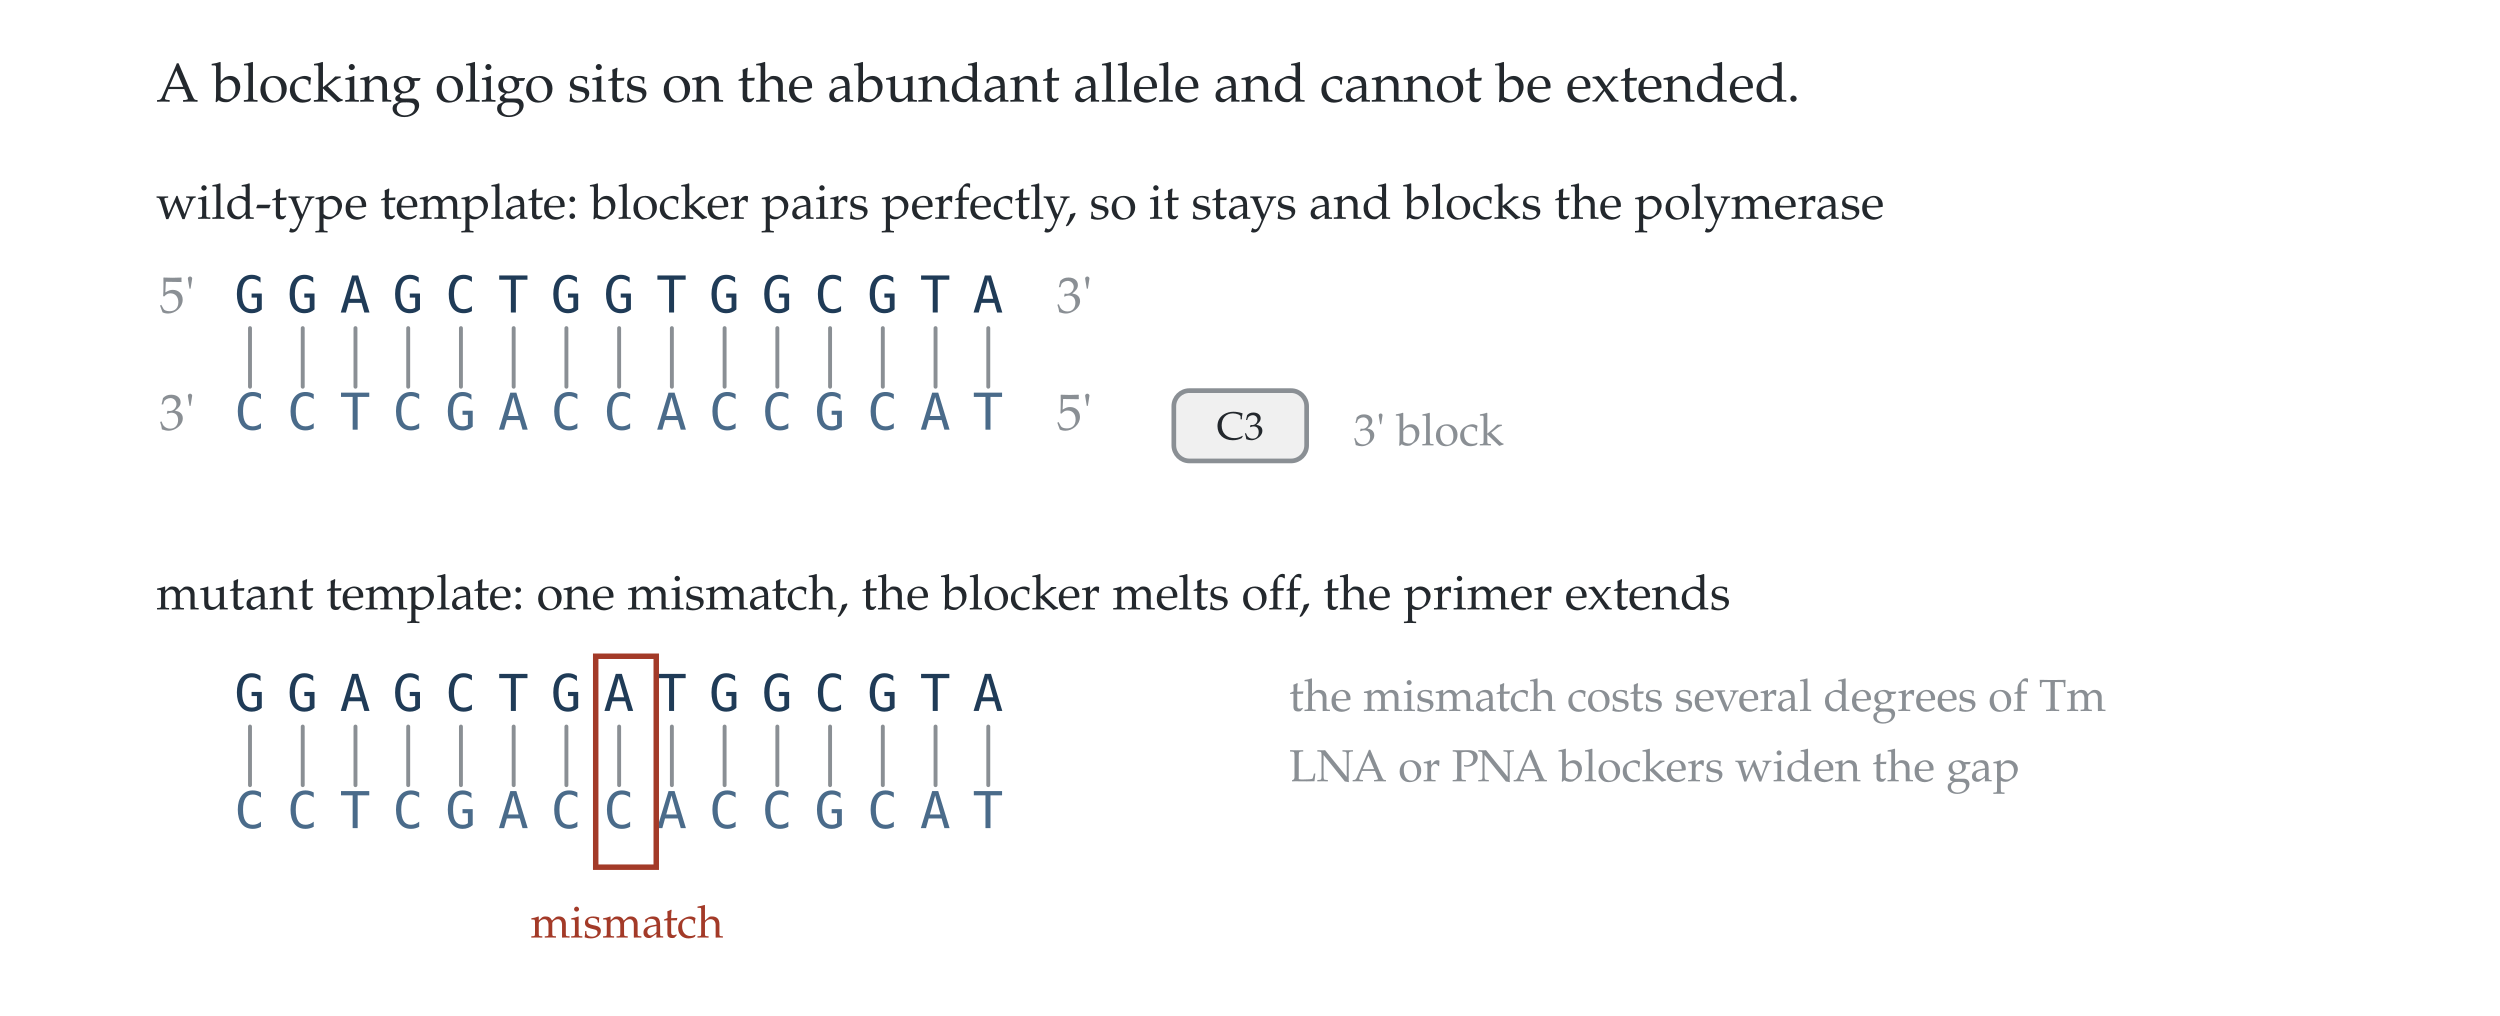
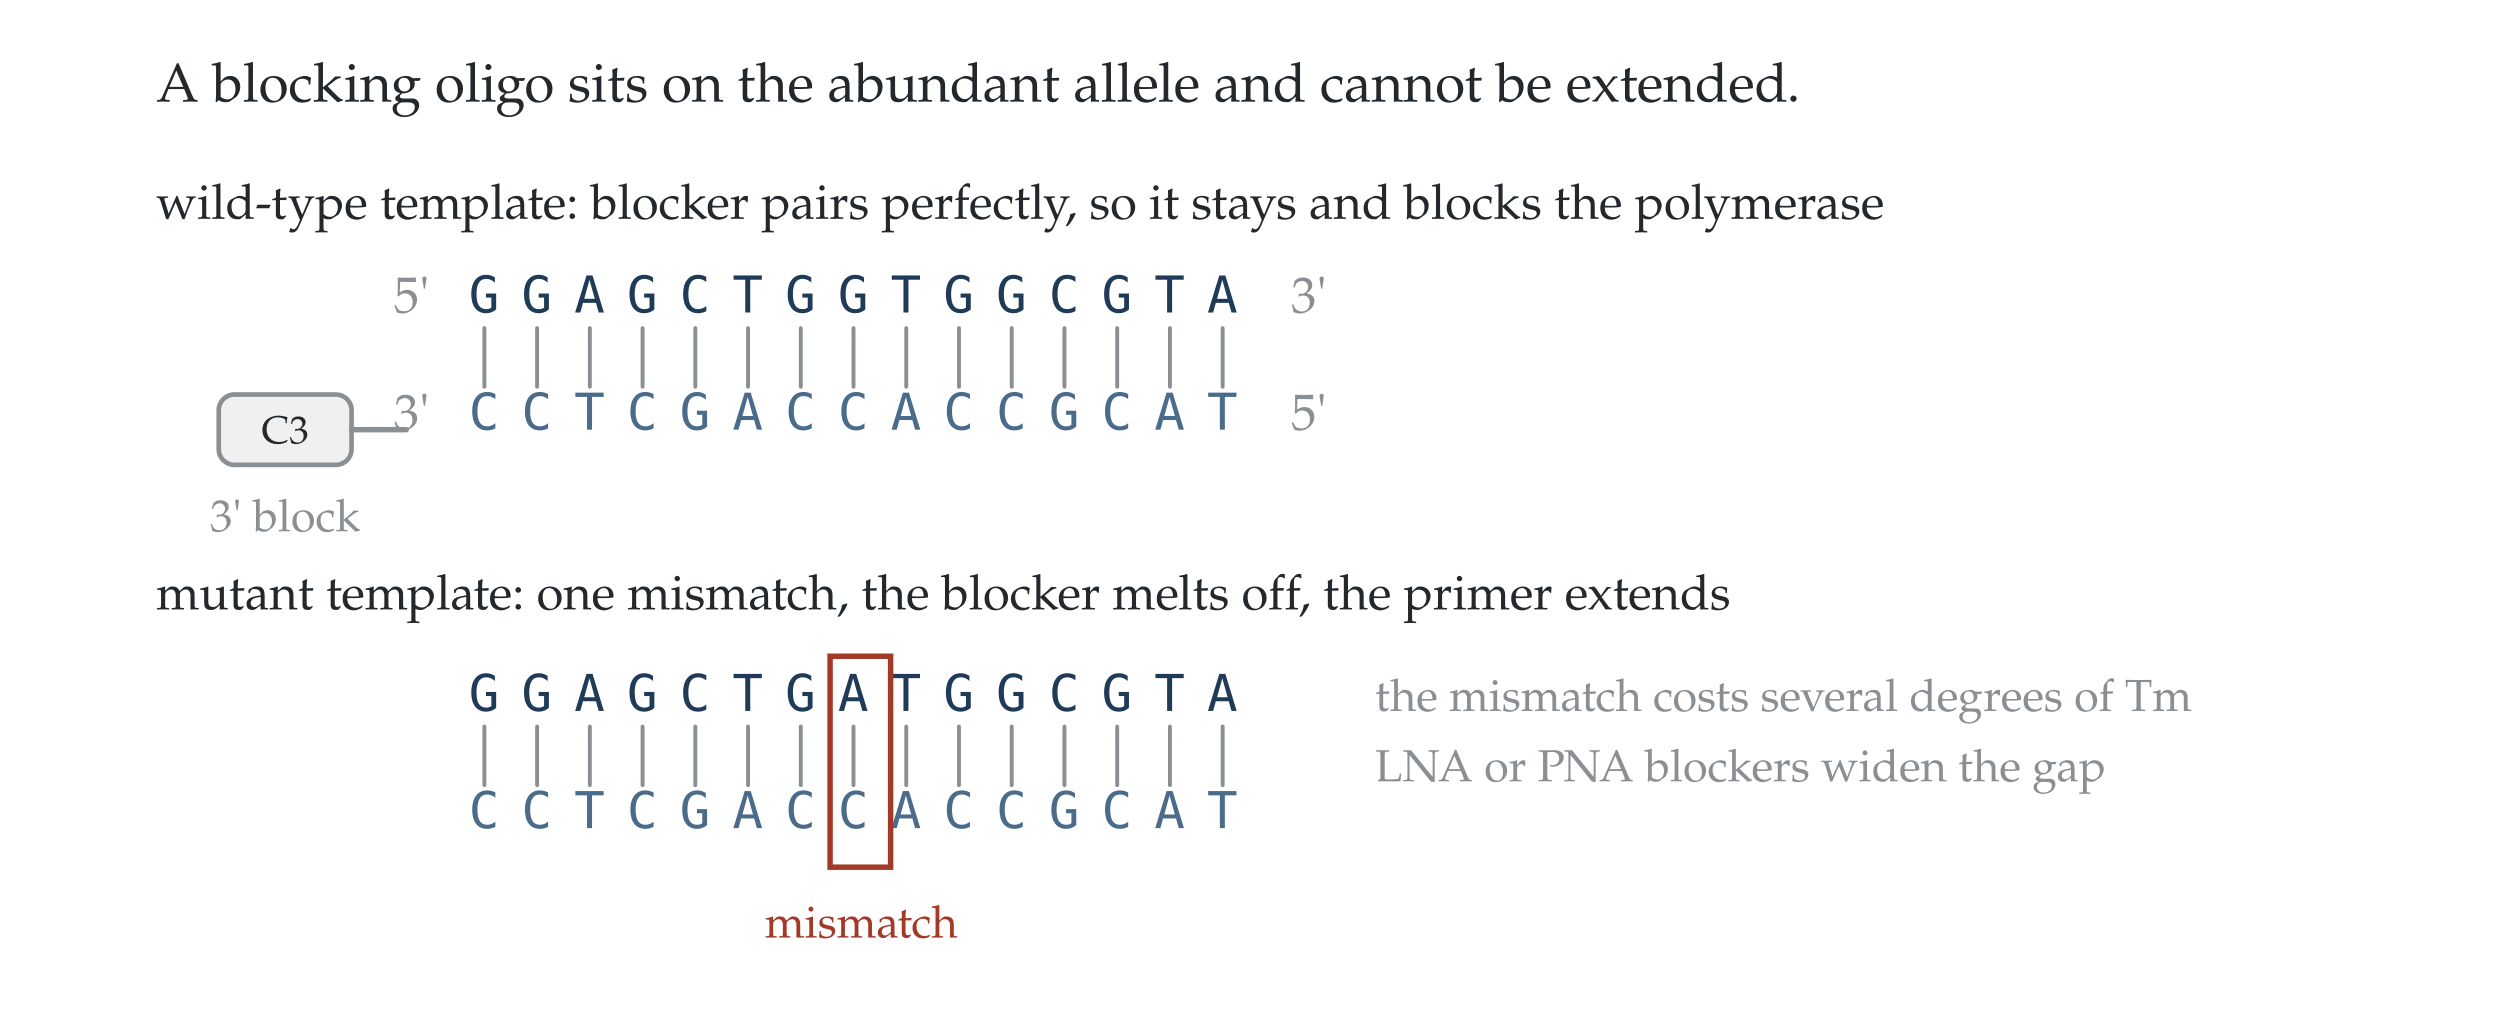
<svg xmlns="http://www.w3.org/2000/svg" viewBox="0 0 640 260" width="640" height="260" font-family="&quot;Palatino Linotype&quot;, &quot;Book Antiqua&quot;, Palatino, FreeSerif, serif" fill="#23282d">
  <rect width="640" height="260" fill="none" />
  <text x="40" y="26" font-size="14" fill="#23282d">A blocking oligo sits on the abundant allele and cannot be extended.</text>
  <text x="40" y="56" font-size="12.5" fill="#23282d">wild-type template: blocker pairs perfectly, so it stays and blocks the polymerase</text>
-   <text x="60.0" y="80" font-size="13" fill="#1f3b57" font-family="ui-monospace, &quot;DejaVu Sans Mono&quot;, &quot;Courier New&quot;, monospace">G</text>
-   <text x="73.5" y="80" font-size="13" fill="#1f3b57" font-family="ui-monospace, &quot;DejaVu Sans Mono&quot;, &quot;Courier New&quot;, monospace">G</text>
-   <text x="87.0" y="80" font-size="13" fill="#1f3b57" font-family="ui-monospace, &quot;DejaVu Sans Mono&quot;, &quot;Courier New&quot;, monospace">A</text>
-   <text x="100.5" y="80" font-size="13" fill="#1f3b57" font-family="ui-monospace, &quot;DejaVu Sans Mono&quot;, &quot;Courier New&quot;, monospace">G</text>
-   <text x="114.0" y="80" font-size="13" fill="#1f3b57" font-family="ui-monospace, &quot;DejaVu Sans Mono&quot;, &quot;Courier New&quot;, monospace">C</text>
-   <text x="127.5" y="80" font-size="13" fill="#1f3b57" font-family="ui-monospace, &quot;DejaVu Sans Mono&quot;, &quot;Courier New&quot;, monospace">T</text>
-   <text x="141.0" y="80" font-size="13" fill="#1f3b57" font-family="ui-monospace, &quot;DejaVu Sans Mono&quot;, &quot;Courier New&quot;, monospace">G</text>
-   <text x="154.5" y="80" font-size="13" fill="#1f3b57" font-family="ui-monospace, &quot;DejaVu Sans Mono&quot;, &quot;Courier New&quot;, monospace">G</text>
-   <text x="168.0" y="80" font-size="13" fill="#1f3b57" font-family="ui-monospace, &quot;DejaVu Sans Mono&quot;, &quot;Courier New&quot;, monospace">T</text>
-   <text x="181.5" y="80" font-size="13" fill="#1f3b57" font-family="ui-monospace, &quot;DejaVu Sans Mono&quot;, &quot;Courier New&quot;, monospace">G</text>
-   <text x="195.0" y="80" font-size="13" fill="#1f3b57" font-family="ui-monospace, &quot;DejaVu Sans Mono&quot;, &quot;Courier New&quot;, monospace">G</text>
-   <text x="208.5" y="80" font-size="13" fill="#1f3b57" font-family="ui-monospace, &quot;DejaVu Sans Mono&quot;, &quot;Courier New&quot;, monospace">C</text>
-   <text x="222.0" y="80" font-size="13" fill="#1f3b57" font-family="ui-monospace, &quot;DejaVu Sans Mono&quot;, &quot;Courier New&quot;, monospace">G</text>
-   <text x="235.5" y="80" font-size="13" fill="#1f3b57" font-family="ui-monospace, &quot;DejaVu Sans Mono&quot;, &quot;Courier New&quot;, monospace">T</text>
-   <text x="249.0" y="80" font-size="13" fill="#1f3b57" font-family="ui-monospace, &quot;DejaVu Sans Mono&quot;, &quot;Courier New&quot;, monospace">A</text>
-   <text x="60.0" y="110" font-size="13" fill="#4a6b8a" font-family="ui-monospace, &quot;DejaVu Sans Mono&quot;, &quot;Courier New&quot;, monospace">C</text>
-   <text x="73.5" y="110" font-size="13" fill="#4a6b8a" font-family="ui-monospace, &quot;DejaVu Sans Mono&quot;, &quot;Courier New&quot;, monospace">C</text>
-   <text x="87.0" y="110" font-size="13" fill="#4a6b8a" font-family="ui-monospace, &quot;DejaVu Sans Mono&quot;, &quot;Courier New&quot;, monospace">T</text>
-   <text x="100.5" y="110" font-size="13" fill="#4a6b8a" font-family="ui-monospace, &quot;DejaVu Sans Mono&quot;, &quot;Courier New&quot;, monospace">C</text>
-   <text x="114.0" y="110" font-size="13" fill="#4a6b8a" font-family="ui-monospace, &quot;DejaVu Sans Mono&quot;, &quot;Courier New&quot;, monospace">G</text>
-   <text x="127.5" y="110" font-size="13" fill="#4a6b8a" font-family="ui-monospace, &quot;DejaVu Sans Mono&quot;, &quot;Courier New&quot;, monospace">A</text>
-   <text x="141.0" y="110" font-size="13" fill="#4a6b8a" font-family="ui-monospace, &quot;DejaVu Sans Mono&quot;, &quot;Courier New&quot;, monospace">C</text>
-   <text x="154.5" y="110" font-size="13" fill="#4a6b8a" font-family="ui-monospace, &quot;DejaVu Sans Mono&quot;, &quot;Courier New&quot;, monospace">C</text>
-   <text x="168.0" y="110" font-size="13" fill="#4a6b8a" font-family="ui-monospace, &quot;DejaVu Sans Mono&quot;, &quot;Courier New&quot;, monospace">A</text>
-   <text x="181.5" y="110" font-size="13" fill="#4a6b8a" font-family="ui-monospace, &quot;DejaVu Sans Mono&quot;, &quot;Courier New&quot;, monospace">C</text>
-   <text x="195.0" y="110" font-size="13" fill="#4a6b8a" font-family="ui-monospace, &quot;DejaVu Sans Mono&quot;, &quot;Courier New&quot;, monospace">C</text>
-   <text x="208.5" y="110" font-size="13" fill="#4a6b8a" font-family="ui-monospace, &quot;DejaVu Sans Mono&quot;, &quot;Courier New&quot;, monospace">G</text>
-   <text x="222.0" y="110" font-size="13" fill="#4a6b8a" font-family="ui-monospace, &quot;DejaVu Sans Mono&quot;, &quot;Courier New&quot;, monospace">C</text>
-   <text x="235.5" y="110" font-size="13" fill="#4a6b8a" font-family="ui-monospace, &quot;DejaVu Sans Mono&quot;, &quot;Courier New&quot;, monospace">A</text>
-   <text x="249.0" y="110" font-size="13" fill="#4a6b8a" font-family="ui-monospace, &quot;DejaVu Sans Mono&quot;, &quot;Courier New&quot;, monospace">T</text>
-   <line x1="64.0" y1="84" x2="64.0" y2="99" stroke="#8a8f94" stroke-width="1" stroke-linecap="round" />
-   <line x1="77.5" y1="84" x2="77.5" y2="99" stroke="#8a8f94" stroke-width="1" stroke-linecap="round" />
-   <line x1="91.0" y1="84" x2="91.0" y2="99" stroke="#8a8f94" stroke-width="1" stroke-linecap="round" />
-   <line x1="104.5" y1="84" x2="104.5" y2="99" stroke="#8a8f94" stroke-width="1" stroke-linecap="round" />
-   <line x1="118.0" y1="84" x2="118.0" y2="99" stroke="#8a8f94" stroke-width="1" stroke-linecap="round" />
-   <line x1="131.5" y1="84" x2="131.5" y2="99" stroke="#8a8f94" stroke-width="1" stroke-linecap="round" />
-   <line x1="145.0" y1="84" x2="145.0" y2="99" stroke="#8a8f94" stroke-width="1" stroke-linecap="round" />
-   <line x1="158.5" y1="84" x2="158.5" y2="99" stroke="#8a8f94" stroke-width="1" stroke-linecap="round" />
-   <line x1="172.0" y1="84" x2="172.0" y2="99" stroke="#8a8f94" stroke-width="1" stroke-linecap="round" />
-   <line x1="185.5" y1="84" x2="185.5" y2="99" stroke="#8a8f94" stroke-width="1" stroke-linecap="round" />
-   <line x1="199.0" y1="84" x2="199.0" y2="99" stroke="#8a8f94" stroke-width="1" stroke-linecap="round" />
-   <line x1="212.5" y1="84" x2="212.5" y2="99" stroke="#8a8f94" stroke-width="1" stroke-linecap="round" />
-   <line x1="226.0" y1="84" x2="226.0" y2="99" stroke="#8a8f94" stroke-width="1" stroke-linecap="round" />
-   <line x1="239.5" y1="84" x2="239.5" y2="99" stroke="#8a8f94" stroke-width="1" stroke-linecap="round" />
-   <line x1="253.0" y1="84" x2="253.0" y2="99" stroke="#8a8f94" stroke-width="1" stroke-linecap="round" />
-   <text x="50" y="80" font-size="13" text-anchor="end" fill="#8a8f94">5'</text>
-   <text x="270.5" y="80" font-size="13" fill="#8a8f94">3'</text>
-   <text x="50" y="110" font-size="13" text-anchor="end" fill="#8a8f94">3'</text>
-   <text x="270.5" y="110" font-size="13" fill="#8a8f94">5'</text>
-   <rect x="300.5" y="100" width="34" height="18" rx="4" fill="#f0f0f0" stroke="#8a8f94" stroke-width="1.2" />
-   <text x="317.5" y="112.5" font-size="10" text-anchor="middle" fill="#23282d">C3</text>
-   <text x="346.5" y="114" font-size="11.5" fill="#8a8f94">3' block</text>
+   <text x="120.0" y="80" font-size="13" fill="#1f3b57" font-family="ui-monospace, &quot;DejaVu Sans Mono&quot;, &quot;Courier New&quot;, monospace">G</text>
+   <text x="133.5" y="80" font-size="13" fill="#1f3b57" font-family="ui-monospace, &quot;DejaVu Sans Mono&quot;, &quot;Courier New&quot;, monospace">G</text>
+   <text x="147.0" y="80" font-size="13" fill="#1f3b57" font-family="ui-monospace, &quot;DejaVu Sans Mono&quot;, &quot;Courier New&quot;, monospace">A</text>
+   <text x="160.5" y="80" font-size="13" fill="#1f3b57" font-family="ui-monospace, &quot;DejaVu Sans Mono&quot;, &quot;Courier New&quot;, monospace">G</text>
+   <text x="174.0" y="80" font-size="13" fill="#1f3b57" font-family="ui-monospace, &quot;DejaVu Sans Mono&quot;, &quot;Courier New&quot;, monospace">C</text>
+   <text x="187.5" y="80" font-size="13" fill="#1f3b57" font-family="ui-monospace, &quot;DejaVu Sans Mono&quot;, &quot;Courier New&quot;, monospace">T</text>
+   <text x="201.0" y="80" font-size="13" fill="#1f3b57" font-family="ui-monospace, &quot;DejaVu Sans Mono&quot;, &quot;Courier New&quot;, monospace">G</text>
+   <text x="214.5" y="80" font-size="13" fill="#1f3b57" font-family="ui-monospace, &quot;DejaVu Sans Mono&quot;, &quot;Courier New&quot;, monospace">G</text>
+   <text x="228.0" y="80" font-size="13" fill="#1f3b57" font-family="ui-monospace, &quot;DejaVu Sans Mono&quot;, &quot;Courier New&quot;, monospace">T</text>
+   <text x="241.5" y="80" font-size="13" fill="#1f3b57" font-family="ui-monospace, &quot;DejaVu Sans Mono&quot;, &quot;Courier New&quot;, monospace">G</text>
+   <text x="255.0" y="80" font-size="13" fill="#1f3b57" font-family="ui-monospace, &quot;DejaVu Sans Mono&quot;, &quot;Courier New&quot;, monospace">G</text>
+   <text x="268.5" y="80" font-size="13" fill="#1f3b57" font-family="ui-monospace, &quot;DejaVu Sans Mono&quot;, &quot;Courier New&quot;, monospace">C</text>
+   <text x="282.0" y="80" font-size="13" fill="#1f3b57" font-family="ui-monospace, &quot;DejaVu Sans Mono&quot;, &quot;Courier New&quot;, monospace">G</text>
+   <text x="295.5" y="80" font-size="13" fill="#1f3b57" font-family="ui-monospace, &quot;DejaVu Sans Mono&quot;, &quot;Courier New&quot;, monospace">T</text>
+   <text x="309.0" y="80" font-size="13" fill="#1f3b57" font-family="ui-monospace, &quot;DejaVu Sans Mono&quot;, &quot;Courier New&quot;, monospace">A</text>
+   <text x="120.0" y="110" font-size="13" fill="#4a6b8a" font-family="ui-monospace, &quot;DejaVu Sans Mono&quot;, &quot;Courier New&quot;, monospace">C</text>
+   <text x="133.5" y="110" font-size="13" fill="#4a6b8a" font-family="ui-monospace, &quot;DejaVu Sans Mono&quot;, &quot;Courier New&quot;, monospace">C</text>
+   <text x="147.0" y="110" font-size="13" fill="#4a6b8a" font-family="ui-monospace, &quot;DejaVu Sans Mono&quot;, &quot;Courier New&quot;, monospace">T</text>
+   <text x="160.5" y="110" font-size="13" fill="#4a6b8a" font-family="ui-monospace, &quot;DejaVu Sans Mono&quot;, &quot;Courier New&quot;, monospace">C</text>
+   <text x="174.0" y="110" font-size="13" fill="#4a6b8a" font-family="ui-monospace, &quot;DejaVu Sans Mono&quot;, &quot;Courier New&quot;, monospace">G</text>
+   <text x="187.5" y="110" font-size="13" fill="#4a6b8a" font-family="ui-monospace, &quot;DejaVu Sans Mono&quot;, &quot;Courier New&quot;, monospace">A</text>
+   <text x="201.0" y="110" font-size="13" fill="#4a6b8a" font-family="ui-monospace, &quot;DejaVu Sans Mono&quot;, &quot;Courier New&quot;, monospace">C</text>
+   <text x="214.5" y="110" font-size="13" fill="#4a6b8a" font-family="ui-monospace, &quot;DejaVu Sans Mono&quot;, &quot;Courier New&quot;, monospace">C</text>
+   <text x="228.0" y="110" font-size="13" fill="#4a6b8a" font-family="ui-monospace, &quot;DejaVu Sans Mono&quot;, &quot;Courier New&quot;, monospace">A</text>
+   <text x="241.5" y="110" font-size="13" fill="#4a6b8a" font-family="ui-monospace, &quot;DejaVu Sans Mono&quot;, &quot;Courier New&quot;, monospace">C</text>
+   <text x="255.0" y="110" font-size="13" fill="#4a6b8a" font-family="ui-monospace, &quot;DejaVu Sans Mono&quot;, &quot;Courier New&quot;, monospace">C</text>
+   <text x="268.5" y="110" font-size="13" fill="#4a6b8a" font-family="ui-monospace, &quot;DejaVu Sans Mono&quot;, &quot;Courier New&quot;, monospace">G</text>
+   <text x="282.0" y="110" font-size="13" fill="#4a6b8a" font-family="ui-monospace, &quot;DejaVu Sans Mono&quot;, &quot;Courier New&quot;, monospace">C</text>
+   <text x="295.5" y="110" font-size="13" fill="#4a6b8a" font-family="ui-monospace, &quot;DejaVu Sans Mono&quot;, &quot;Courier New&quot;, monospace">A</text>
+   <text x="309.0" y="110" font-size="13" fill="#4a6b8a" font-family="ui-monospace, &quot;DejaVu Sans Mono&quot;, &quot;Courier New&quot;, monospace">T</text>
+   <line x1="124.0" y1="84" x2="124.0" y2="99" stroke="#8a8f94" stroke-width="1" stroke-linecap="round" />
+   <line x1="137.5" y1="84" x2="137.5" y2="99" stroke="#8a8f94" stroke-width="1" stroke-linecap="round" />
+   <line x1="151.0" y1="84" x2="151.0" y2="99" stroke="#8a8f94" stroke-width="1" stroke-linecap="round" />
+   <line x1="164.5" y1="84" x2="164.5" y2="99" stroke="#8a8f94" stroke-width="1" stroke-linecap="round" />
+   <line x1="178.0" y1="84" x2="178.0" y2="99" stroke="#8a8f94" stroke-width="1" stroke-linecap="round" />
+   <line x1="191.5" y1="84" x2="191.5" y2="99" stroke="#8a8f94" stroke-width="1" stroke-linecap="round" />
+   <line x1="205.0" y1="84" x2="205.0" y2="99" stroke="#8a8f94" stroke-width="1" stroke-linecap="round" />
+   <line x1="218.5" y1="84" x2="218.5" y2="99" stroke="#8a8f94" stroke-width="1" stroke-linecap="round" />
+   <line x1="232.0" y1="84" x2="232.0" y2="99" stroke="#8a8f94" stroke-width="1" stroke-linecap="round" />
+   <line x1="245.5" y1="84" x2="245.5" y2="99" stroke="#8a8f94" stroke-width="1" stroke-linecap="round" />
+   <line x1="259.0" y1="84" x2="259.0" y2="99" stroke="#8a8f94" stroke-width="1" stroke-linecap="round" />
+   <line x1="272.5" y1="84" x2="272.5" y2="99" stroke="#8a8f94" stroke-width="1" stroke-linecap="round" />
+   <line x1="286.0" y1="84" x2="286.0" y2="99" stroke="#8a8f94" stroke-width="1" stroke-linecap="round" />
+   <line x1="299.5" y1="84" x2="299.5" y2="99" stroke="#8a8f94" stroke-width="1" stroke-linecap="round" />
+   <line x1="313.0" y1="84" x2="313.0" y2="99" stroke="#8a8f94" stroke-width="1" stroke-linecap="round" />
+   <text x="110" y="80" font-size="13" text-anchor="end" fill="#8a8f94">5'</text>
+   <text x="330.5" y="80" font-size="13" fill="#8a8f94">3'</text>
+   <text x="110" y="110" font-size="13" text-anchor="end" fill="#8a8f94">3'</text>
+   <text x="330.5" y="110" font-size="13" fill="#8a8f94">5'</text>
+   <rect x="56" y="101" width="34" height="18" rx="4" fill="#f0f0f0" stroke="#8a8f94" stroke-width="1.2" />
+   <text x="73.0" y="113.5" font-size="10" text-anchor="middle" fill="#23282d">C3</text>
+   <line x1="90" y1="110" x2="104" y2="110" stroke="#8a8f94" stroke-width="1.4" stroke-linecap="round" />
+   <text x="73" y="136" font-size="11.5" text-anchor="middle" fill="#8a8f94">3' block</text>
  <text x="40" y="156" font-size="12.5" fill="#23282d">mutant template: one mismatch, the blocker melts off, the primer extends</text>
-   <text x="60.0" y="182" font-size="13" fill="#1f3b57" font-family="ui-monospace, &quot;DejaVu Sans Mono&quot;, &quot;Courier New&quot;, monospace">G</text>
-   <text x="73.5" y="182" font-size="13" fill="#1f3b57" font-family="ui-monospace, &quot;DejaVu Sans Mono&quot;, &quot;Courier New&quot;, monospace">G</text>
-   <text x="87.0" y="182" font-size="13" fill="#1f3b57" font-family="ui-monospace, &quot;DejaVu Sans Mono&quot;, &quot;Courier New&quot;, monospace">A</text>
-   <text x="100.5" y="182" font-size="13" fill="#1f3b57" font-family="ui-monospace, &quot;DejaVu Sans Mono&quot;, &quot;Courier New&quot;, monospace">G</text>
-   <text x="114.0" y="182" font-size="13" fill="#1f3b57" font-family="ui-monospace, &quot;DejaVu Sans Mono&quot;, &quot;Courier New&quot;, monospace">C</text>
-   <text x="127.5" y="182" font-size="13" fill="#1f3b57" font-family="ui-monospace, &quot;DejaVu Sans Mono&quot;, &quot;Courier New&quot;, monospace">T</text>
-   <text x="141.0" y="182" font-size="13" fill="#1f3b57" font-family="ui-monospace, &quot;DejaVu Sans Mono&quot;, &quot;Courier New&quot;, monospace">G</text>
-   <text x="154.5" y="182" font-size="13" fill="#1f3b57" font-family="ui-monospace, &quot;DejaVu Sans Mono&quot;, &quot;Courier New&quot;, monospace">A</text>
-   <text x="168.0" y="182" font-size="13" fill="#1f3b57" font-family="ui-monospace, &quot;DejaVu Sans Mono&quot;, &quot;Courier New&quot;, monospace">T</text>
-   <text x="181.5" y="182" font-size="13" fill="#1f3b57" font-family="ui-monospace, &quot;DejaVu Sans Mono&quot;, &quot;Courier New&quot;, monospace">G</text>
-   <text x="195.0" y="182" font-size="13" fill="#1f3b57" font-family="ui-monospace, &quot;DejaVu Sans Mono&quot;, &quot;Courier New&quot;, monospace">G</text>
-   <text x="208.5" y="182" font-size="13" fill="#1f3b57" font-family="ui-monospace, &quot;DejaVu Sans Mono&quot;, &quot;Courier New&quot;, monospace">C</text>
-   <text x="222.0" y="182" font-size="13" fill="#1f3b57" font-family="ui-monospace, &quot;DejaVu Sans Mono&quot;, &quot;Courier New&quot;, monospace">G</text>
-   <text x="235.5" y="182" font-size="13" fill="#1f3b57" font-family="ui-monospace, &quot;DejaVu Sans Mono&quot;, &quot;Courier New&quot;, monospace">T</text>
-   <text x="249.0" y="182" font-size="13" fill="#1f3b57" font-family="ui-monospace, &quot;DejaVu Sans Mono&quot;, &quot;Courier New&quot;, monospace">A</text>
-   <text x="60.0" y="212" font-size="13" fill="#4a6b8a" font-family="ui-monospace, &quot;DejaVu Sans Mono&quot;, &quot;Courier New&quot;, monospace">C</text>
-   <text x="73.5" y="212" font-size="13" fill="#4a6b8a" font-family="ui-monospace, &quot;DejaVu Sans Mono&quot;, &quot;Courier New&quot;, monospace">C</text>
-   <text x="87.0" y="212" font-size="13" fill="#4a6b8a" font-family="ui-monospace, &quot;DejaVu Sans Mono&quot;, &quot;Courier New&quot;, monospace">T</text>
-   <text x="100.5" y="212" font-size="13" fill="#4a6b8a" font-family="ui-monospace, &quot;DejaVu Sans Mono&quot;, &quot;Courier New&quot;, monospace">C</text>
-   <text x="114.0" y="212" font-size="13" fill="#4a6b8a" font-family="ui-monospace, &quot;DejaVu Sans Mono&quot;, &quot;Courier New&quot;, monospace">G</text>
-   <text x="127.5" y="212" font-size="13" fill="#4a6b8a" font-family="ui-monospace, &quot;DejaVu Sans Mono&quot;, &quot;Courier New&quot;, monospace">A</text>
-   <text x="141.0" y="212" font-size="13" fill="#4a6b8a" font-family="ui-monospace, &quot;DejaVu Sans Mono&quot;, &quot;Courier New&quot;, monospace">C</text>
-   <text x="154.5" y="212" font-size="13" fill="#4a6b8a" font-family="ui-monospace, &quot;DejaVu Sans Mono&quot;, &quot;Courier New&quot;, monospace">C</text>
-   <text x="168.0" y="212" font-size="13" fill="#4a6b8a" font-family="ui-monospace, &quot;DejaVu Sans Mono&quot;, &quot;Courier New&quot;, monospace">A</text>
-   <text x="181.5" y="212" font-size="13" fill="#4a6b8a" font-family="ui-monospace, &quot;DejaVu Sans Mono&quot;, &quot;Courier New&quot;, monospace">C</text>
-   <text x="195.0" y="212" font-size="13" fill="#4a6b8a" font-family="ui-monospace, &quot;DejaVu Sans Mono&quot;, &quot;Courier New&quot;, monospace">C</text>
-   <text x="208.5" y="212" font-size="13" fill="#4a6b8a" font-family="ui-monospace, &quot;DejaVu Sans Mono&quot;, &quot;Courier New&quot;, monospace">G</text>
-   <text x="222.0" y="212" font-size="13" fill="#4a6b8a" font-family="ui-monospace, &quot;DejaVu Sans Mono&quot;, &quot;Courier New&quot;, monospace">C</text>
-   <text x="235.5" y="212" font-size="13" fill="#4a6b8a" font-family="ui-monospace, &quot;DejaVu Sans Mono&quot;, &quot;Courier New&quot;, monospace">A</text>
-   <text x="249.0" y="212" font-size="13" fill="#4a6b8a" font-family="ui-monospace, &quot;DejaVu Sans Mono&quot;, &quot;Courier New&quot;, monospace">T</text>
-   <line x1="64.0" y1="186" x2="64.0" y2="201" stroke="#8a8f94" stroke-width="1" stroke-linecap="round" />
-   <line x1="77.5" y1="186" x2="77.5" y2="201" stroke="#8a8f94" stroke-width="1" stroke-linecap="round" />
-   <line x1="91.0" y1="186" x2="91.0" y2="201" stroke="#8a8f94" stroke-width="1" stroke-linecap="round" />
-   <line x1="104.5" y1="186" x2="104.5" y2="201" stroke="#8a8f94" stroke-width="1" stroke-linecap="round" />
-   <line x1="118.0" y1="186" x2="118.0" y2="201" stroke="#8a8f94" stroke-width="1" stroke-linecap="round" />
-   <line x1="131.5" y1="186" x2="131.5" y2="201" stroke="#8a8f94" stroke-width="1" stroke-linecap="round" />
-   <line x1="145.0" y1="186" x2="145.0" y2="201" stroke="#8a8f94" stroke-width="1" stroke-linecap="round" />
-   <line x1="158.5" y1="186" x2="158.5" y2="201" stroke="#8a8f94" stroke-width="1" stroke-linecap="round" />
-   <line x1="172.0" y1="186" x2="172.0" y2="201" stroke="#8a8f94" stroke-width="1" stroke-linecap="round" />
-   <line x1="185.5" y1="186" x2="185.5" y2="201" stroke="#8a8f94" stroke-width="1" stroke-linecap="round" />
-   <line x1="199.0" y1="186" x2="199.0" y2="201" stroke="#8a8f94" stroke-width="1" stroke-linecap="round" />
-   <line x1="212.5" y1="186" x2="212.5" y2="201" stroke="#8a8f94" stroke-width="1" stroke-linecap="round" />
-   <line x1="226.0" y1="186" x2="226.0" y2="201" stroke="#8a8f94" stroke-width="1" stroke-linecap="round" />
-   <line x1="239.5" y1="186" x2="239.5" y2="201" stroke="#8a8f94" stroke-width="1" stroke-linecap="round" />
-   <line x1="253.0" y1="186" x2="253.0" y2="201" stroke="#8a8f94" stroke-width="1" stroke-linecap="round" />
-   <rect x="152.5" y="168" width="15.5" height="54" fill="none" stroke="#a33a28" stroke-width="1.4" />
-   <text x="160.5" y="240" font-size="11.5" text-anchor="middle" fill="#a33a28">mismatch</text>
-   <text x="330" y="182" font-size="11.5" fill="#8a8f94">the mismatch costs several degrees of Tm</text>
-   <text x="330" y="200" font-size="11.5" fill="#8a8f94">LNA or PNA blockers widen the gap</text>
+   <text x="120.0" y="182" font-size="13" fill="#1f3b57" font-family="ui-monospace, &quot;DejaVu Sans Mono&quot;, &quot;Courier New&quot;, monospace">G</text>
+   <text x="133.5" y="182" font-size="13" fill="#1f3b57" font-family="ui-monospace, &quot;DejaVu Sans Mono&quot;, &quot;Courier New&quot;, monospace">G</text>
+   <text x="147.0" y="182" font-size="13" fill="#1f3b57" font-family="ui-monospace, &quot;DejaVu Sans Mono&quot;, &quot;Courier New&quot;, monospace">A</text>
+   <text x="160.5" y="182" font-size="13" fill="#1f3b57" font-family="ui-monospace, &quot;DejaVu Sans Mono&quot;, &quot;Courier New&quot;, monospace">G</text>
+   <text x="174.0" y="182" font-size="13" fill="#1f3b57" font-family="ui-monospace, &quot;DejaVu Sans Mono&quot;, &quot;Courier New&quot;, monospace">C</text>
+   <text x="187.5" y="182" font-size="13" fill="#1f3b57" font-family="ui-monospace, &quot;DejaVu Sans Mono&quot;, &quot;Courier New&quot;, monospace">T</text>
+   <text x="201.0" y="182" font-size="13" fill="#1f3b57" font-family="ui-monospace, &quot;DejaVu Sans Mono&quot;, &quot;Courier New&quot;, monospace">G</text>
+   <text x="214.5" y="182" font-size="13" fill="#1f3b57" font-family="ui-monospace, &quot;DejaVu Sans Mono&quot;, &quot;Courier New&quot;, monospace">A</text>
+   <text x="228.0" y="182" font-size="13" fill="#1f3b57" font-family="ui-monospace, &quot;DejaVu Sans Mono&quot;, &quot;Courier New&quot;, monospace">T</text>
+   <text x="241.5" y="182" font-size="13" fill="#1f3b57" font-family="ui-monospace, &quot;DejaVu Sans Mono&quot;, &quot;Courier New&quot;, monospace">G</text>
+   <text x="255.0" y="182" font-size="13" fill="#1f3b57" font-family="ui-monospace, &quot;DejaVu Sans Mono&quot;, &quot;Courier New&quot;, monospace">G</text>
+   <text x="268.5" y="182" font-size="13" fill="#1f3b57" font-family="ui-monospace, &quot;DejaVu Sans Mono&quot;, &quot;Courier New&quot;, monospace">C</text>
+   <text x="282.0" y="182" font-size="13" fill="#1f3b57" font-family="ui-monospace, &quot;DejaVu Sans Mono&quot;, &quot;Courier New&quot;, monospace">G</text>
+   <text x="295.5" y="182" font-size="13" fill="#1f3b57" font-family="ui-monospace, &quot;DejaVu Sans Mono&quot;, &quot;Courier New&quot;, monospace">T</text>
+   <text x="309.0" y="182" font-size="13" fill="#1f3b57" font-family="ui-monospace, &quot;DejaVu Sans Mono&quot;, &quot;Courier New&quot;, monospace">A</text>
+   <text x="120.0" y="212" font-size="13" fill="#4a6b8a" font-family="ui-monospace, &quot;DejaVu Sans Mono&quot;, &quot;Courier New&quot;, monospace">C</text>
+   <text x="133.5" y="212" font-size="13" fill="#4a6b8a" font-family="ui-monospace, &quot;DejaVu Sans Mono&quot;, &quot;Courier New&quot;, monospace">C</text>
+   <text x="147.0" y="212" font-size="13" fill="#4a6b8a" font-family="ui-monospace, &quot;DejaVu Sans Mono&quot;, &quot;Courier New&quot;, monospace">T</text>
+   <text x="160.5" y="212" font-size="13" fill="#4a6b8a" font-family="ui-monospace, &quot;DejaVu Sans Mono&quot;, &quot;Courier New&quot;, monospace">C</text>
+   <text x="174.0" y="212" font-size="13" fill="#4a6b8a" font-family="ui-monospace, &quot;DejaVu Sans Mono&quot;, &quot;Courier New&quot;, monospace">G</text>
+   <text x="187.5" y="212" font-size="13" fill="#4a6b8a" font-family="ui-monospace, &quot;DejaVu Sans Mono&quot;, &quot;Courier New&quot;, monospace">A</text>
+   <text x="201.0" y="212" font-size="13" fill="#4a6b8a" font-family="ui-monospace, &quot;DejaVu Sans Mono&quot;, &quot;Courier New&quot;, monospace">C</text>
+   <text x="214.5" y="212" font-size="13" fill="#4a6b8a" font-family="ui-monospace, &quot;DejaVu Sans Mono&quot;, &quot;Courier New&quot;, monospace">C</text>
+   <text x="228.0" y="212" font-size="13" fill="#4a6b8a" font-family="ui-monospace, &quot;DejaVu Sans Mono&quot;, &quot;Courier New&quot;, monospace">A</text>
+   <text x="241.5" y="212" font-size="13" fill="#4a6b8a" font-family="ui-monospace, &quot;DejaVu Sans Mono&quot;, &quot;Courier New&quot;, monospace">C</text>
+   <text x="255.0" y="212" font-size="13" fill="#4a6b8a" font-family="ui-monospace, &quot;DejaVu Sans Mono&quot;, &quot;Courier New&quot;, monospace">C</text>
+   <text x="268.5" y="212" font-size="13" fill="#4a6b8a" font-family="ui-monospace, &quot;DejaVu Sans Mono&quot;, &quot;Courier New&quot;, monospace">G</text>
+   <text x="282.0" y="212" font-size="13" fill="#4a6b8a" font-family="ui-monospace, &quot;DejaVu Sans Mono&quot;, &quot;Courier New&quot;, monospace">C</text>
+   <text x="295.5" y="212" font-size="13" fill="#4a6b8a" font-family="ui-monospace, &quot;DejaVu Sans Mono&quot;, &quot;Courier New&quot;, monospace">A</text>
+   <text x="309.0" y="212" font-size="13" fill="#4a6b8a" font-family="ui-monospace, &quot;DejaVu Sans Mono&quot;, &quot;Courier New&quot;, monospace">T</text>
+   <line x1="124.0" y1="186" x2="124.0" y2="201" stroke="#8a8f94" stroke-width="1" stroke-linecap="round" />
+   <line x1="137.5" y1="186" x2="137.5" y2="201" stroke="#8a8f94" stroke-width="1" stroke-linecap="round" />
+   <line x1="151.0" y1="186" x2="151.0" y2="201" stroke="#8a8f94" stroke-width="1" stroke-linecap="round" />
+   <line x1="164.5" y1="186" x2="164.5" y2="201" stroke="#8a8f94" stroke-width="1" stroke-linecap="round" />
+   <line x1="178.0" y1="186" x2="178.0" y2="201" stroke="#8a8f94" stroke-width="1" stroke-linecap="round" />
+   <line x1="191.5" y1="186" x2="191.5" y2="201" stroke="#8a8f94" stroke-width="1" stroke-linecap="round" />
+   <line x1="205.0" y1="186" x2="205.0" y2="201" stroke="#8a8f94" stroke-width="1" stroke-linecap="round" />
+   <line x1="218.5" y1="186" x2="218.5" y2="201" stroke="#8a8f94" stroke-width="1" stroke-linecap="round" />
+   <line x1="232.0" y1="186" x2="232.0" y2="201" stroke="#8a8f94" stroke-width="1" stroke-linecap="round" />
+   <line x1="245.5" y1="186" x2="245.5" y2="201" stroke="#8a8f94" stroke-width="1" stroke-linecap="round" />
+   <line x1="259.0" y1="186" x2="259.0" y2="201" stroke="#8a8f94" stroke-width="1" stroke-linecap="round" />
+   <line x1="272.5" y1="186" x2="272.5" y2="201" stroke="#8a8f94" stroke-width="1" stroke-linecap="round" />
+   <line x1="286.0" y1="186" x2="286.0" y2="201" stroke="#8a8f94" stroke-width="1" stroke-linecap="round" />
+   <line x1="299.5" y1="186" x2="299.5" y2="201" stroke="#8a8f94" stroke-width="1" stroke-linecap="round" />
+   <line x1="313.0" y1="186" x2="313.0" y2="201" stroke="#8a8f94" stroke-width="1" stroke-linecap="round" />
+   <rect x="212.5" y="168" width="15.5" height="54" fill="none" stroke="#a33a28" stroke-width="1.4" />
+   <text x="220.5" y="240" font-size="11.5" text-anchor="middle" fill="#a33a28">mismatch</text>
+   <text x="352" y="182" font-size="11.5" fill="#8a8f94">the mismatch costs several degrees of Tm</text>
+   <text x="352" y="200" font-size="11.5" fill="#8a8f94">LNA or PNA blockers widen the gap</text>
</svg>
